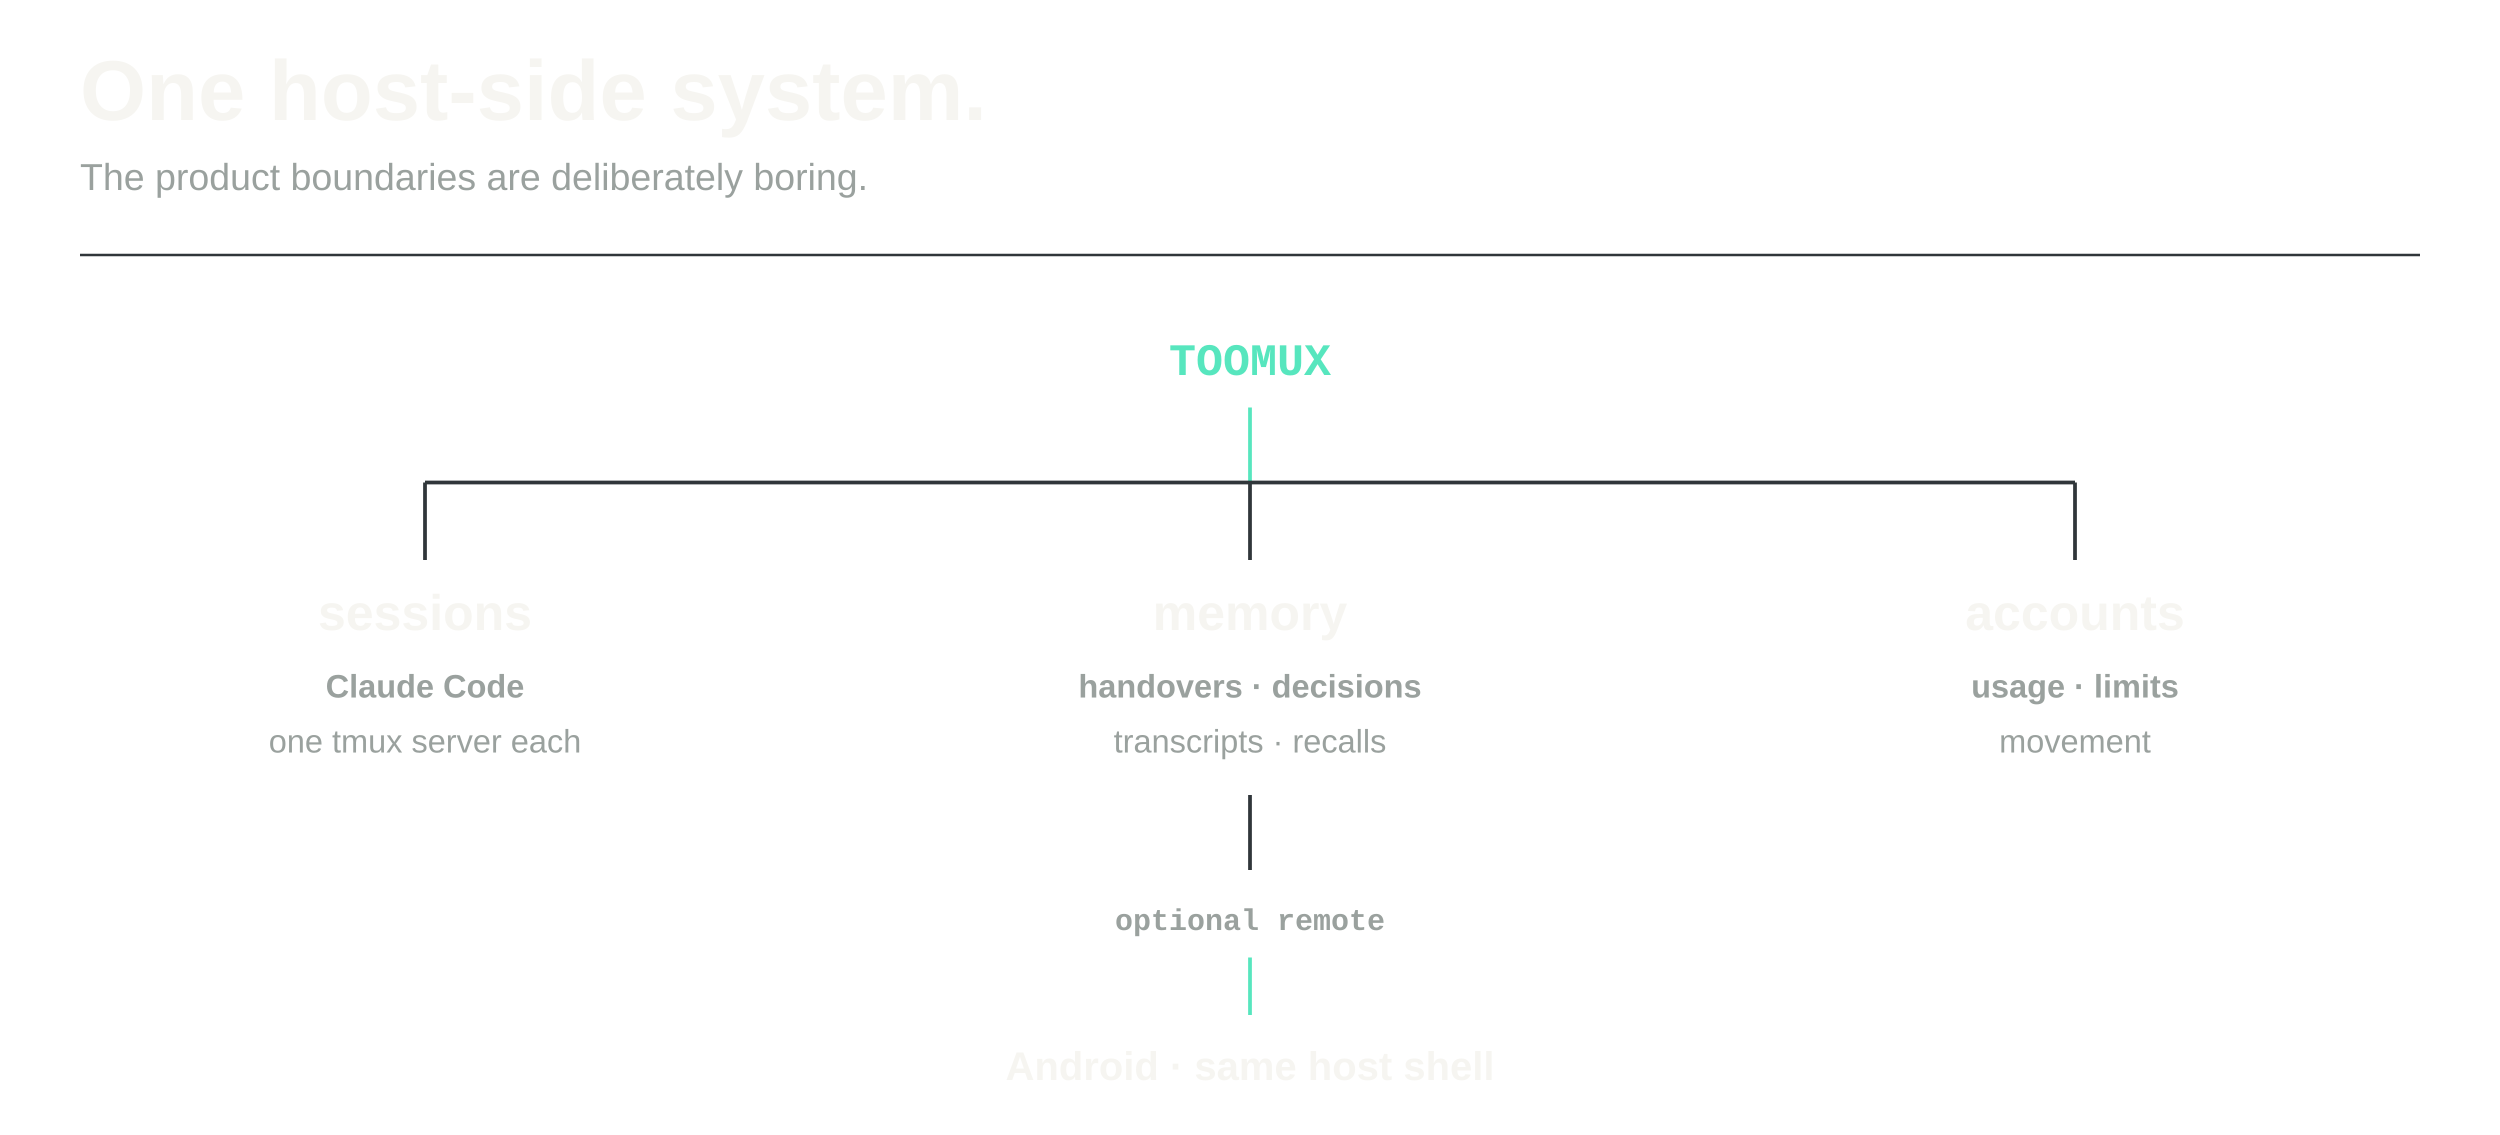
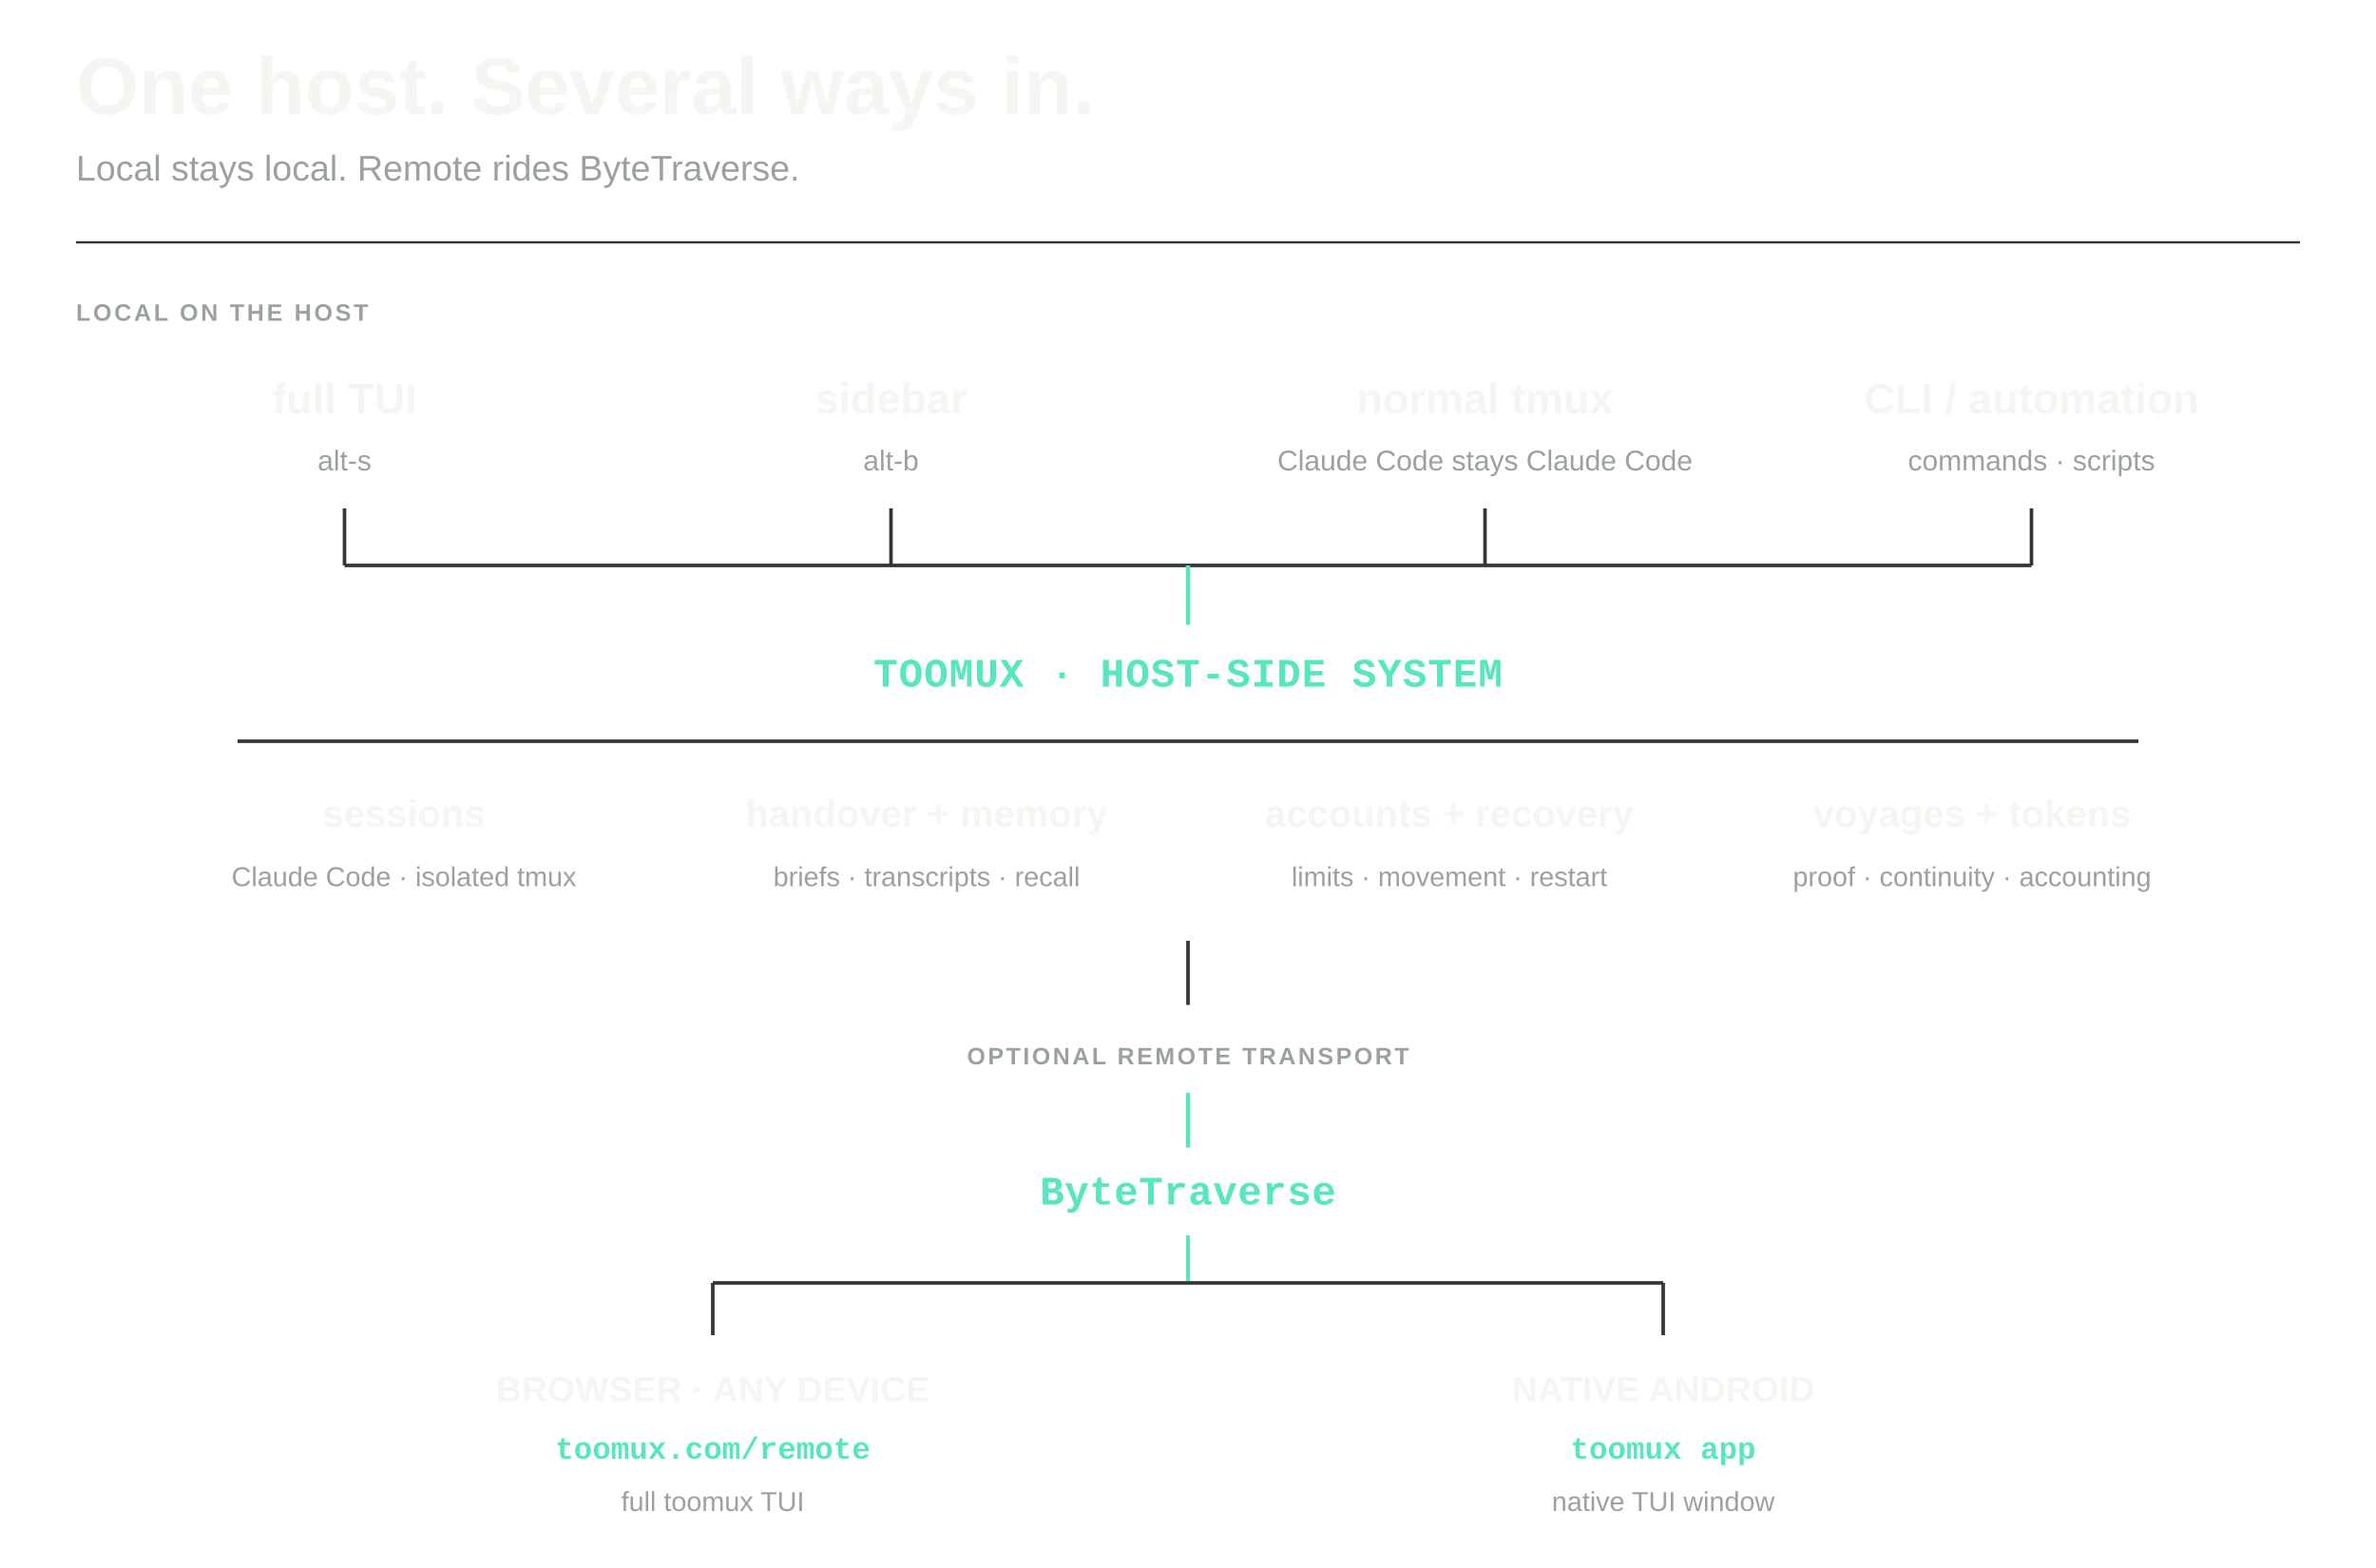
- <svg xmlns="http://www.w3.org/2000/svg" viewBox="0 0 1000 454" role="img" aria-labelledby="title desc">
-   <text x="32" y="48" fill="#f6f5f1" font-size="34" font-weight="700" text-anchor="start" font-family="-apple-system,BlinkMacSystemFont,Segoe UI,Arial,sans-serif" letter-spacing="0">One host-side system.</text>
-   <text x="32" y="76" fill="#9aa19e" font-size="15" font-weight="500" text-anchor="start" font-family="-apple-system,BlinkMacSystemFont,Segoe UI,Arial,sans-serif" letter-spacing="0">The product boundaries are deliberately boring.</text>
+ <svg xmlns="http://www.w3.org/2000/svg" viewBox="0 0 1000 660" role="img" aria-labelledby="title desc">
+   <text x="32" y="48" fill="#f6f5f1" font-size="34" font-weight="700" text-anchor="start" font-family="-apple-system,BlinkMacSystemFont,Segoe UI,Arial,sans-serif" letter-spacing="0">One host. Several ways in.</text>
+   <text x="32" y="76" fill="#9aa19e" font-size="15" font-weight="500" text-anchor="start" font-family="-apple-system,BlinkMacSystemFont,Segoe UI,Arial,sans-serif" letter-spacing="0">Local stays local. Remote rides ByteTraverse.</text>
  <line x1="32" y1="102" x2="968" y2="102" stroke="#30363a" stroke-width="1" opacity="1" />
-   <text x="500" y="150" fill="#57e6be" font-size="18" font-weight="800" text-anchor="middle" font-family="ui-monospace,SFMono-Regular,Menlo,Consolas,Liberation Mono,monospace" letter-spacing="0">TOOMUX</text>
-   <line x1="500" y1="163" x2="500" y2="193" stroke="#57e6be" stroke-width="1.5" opacity="1" />
-   <line x1="170" y1="193" x2="830" y2="193" stroke="#30363a" stroke-width="1.5" opacity="1" />
-   <line x1="170" y1="193" x2="170" y2="224" stroke="#30363a" stroke-width="1.5" opacity="1" />
-   <line x1="500" y1="193" x2="500" y2="224" stroke="#30363a" stroke-width="1.5" opacity="1" />
-   <line x1="830" y1="193" x2="830" y2="224" stroke="#30363a" stroke-width="1.5" opacity="1" />
-   <text x="170" y="252" fill="#f6f5f1" font-size="20" font-weight="700" text-anchor="middle" font-family="-apple-system,BlinkMacSystemFont,Segoe UI,Arial,sans-serif" letter-spacing="0">sessions</text>
-   <text x="170" y="279" fill="#9aa19e" font-size="13" font-weight="600" text-anchor="middle" font-family="-apple-system,BlinkMacSystemFont,Segoe UI,Arial,sans-serif" letter-spacing="0">Claude Code</text>
-   <text x="170" y="301" fill="#9aa19e" font-size="13" font-weight="500" text-anchor="middle" font-family="-apple-system,BlinkMacSystemFont,Segoe UI,Arial,sans-serif" letter-spacing="0">one tmux server each</text>
-   <text x="500" y="252" fill="#f6f5f1" font-size="20" font-weight="700" text-anchor="middle" font-family="-apple-system,BlinkMacSystemFont,Segoe UI,Arial,sans-serif" letter-spacing="0">memory</text>
-   <text x="500" y="279" fill="#9aa19e" font-size="13" font-weight="600" text-anchor="middle" font-family="-apple-system,BlinkMacSystemFont,Segoe UI,Arial,sans-serif" letter-spacing="0">handovers · decisions</text>
-   <text x="500" y="301" fill="#9aa19e" font-size="13" font-weight="500" text-anchor="middle" font-family="-apple-system,BlinkMacSystemFont,Segoe UI,Arial,sans-serif" letter-spacing="0">transcripts · recalls</text>
-   <text x="830" y="252" fill="#f6f5f1" font-size="20" font-weight="700" text-anchor="middle" font-family="-apple-system,BlinkMacSystemFont,Segoe UI,Arial,sans-serif" letter-spacing="0">accounts</text>
-   <text x="830" y="279" fill="#9aa19e" font-size="13" font-weight="600" text-anchor="middle" font-family="-apple-system,BlinkMacSystemFont,Segoe UI,Arial,sans-serif" letter-spacing="0">usage · limits</text>
-   <text x="830" y="301" fill="#9aa19e" font-size="13" font-weight="500" text-anchor="middle" font-family="-apple-system,BlinkMacSystemFont,Segoe UI,Arial,sans-serif" letter-spacing="0">movement</text>
-   <line x1="500" y1="318" x2="500" y2="348" stroke="#30363a" stroke-width="1.5" opacity="1" />
-   <text x="500" y="372" fill="#9aa19e" font-size="12" font-weight="700" text-anchor="middle" font-family="ui-monospace,SFMono-Regular,Menlo,Consolas,Liberation Mono,monospace" letter-spacing="0">optional remote</text>
-   <line x1="500" y1="383" x2="500" y2="406" stroke="#57e6be" stroke-width="1.5" opacity="1" />
-   <text x="500" y="432" fill="#f6f5f1" font-size="16" font-weight="700" text-anchor="middle" font-family="-apple-system,BlinkMacSystemFont,Segoe UI,Arial,sans-serif" letter-spacing="0">Android · same host shell</text>
+   <text x="32" y="135" fill="#9aa19e" font-size="10" font-weight="700" text-anchor="start" font-family="-apple-system,BlinkMacSystemFont,Segoe UI,Arial,sans-serif" letter-spacing="1.1">LOCAL ON THE HOST</text>
+   <text x="145" y="174" fill="#f6f5f1" font-size="18" font-weight="700" text-anchor="middle" font-family="-apple-system,BlinkMacSystemFont,Segoe UI,Arial,sans-serif" letter-spacing="0">full TUI</text>
+   <text x="145" y="198" fill="#9aa19e" font-size="12" font-weight="500" text-anchor="middle" font-family="-apple-system,BlinkMacSystemFont,Segoe UI,Arial,sans-serif" letter-spacing="0">alt-s</text>
+   <line x1="145" y1="214" x2="145" y2="238" stroke="#30363a" stroke-width="1.5" opacity="1" />
+   <text x="375" y="174" fill="#f6f5f1" font-size="18" font-weight="700" text-anchor="middle" font-family="-apple-system,BlinkMacSystemFont,Segoe UI,Arial,sans-serif" letter-spacing="0">sidebar</text>
+   <text x="375" y="198" fill="#9aa19e" font-size="12" font-weight="500" text-anchor="middle" font-family="-apple-system,BlinkMacSystemFont,Segoe UI,Arial,sans-serif" letter-spacing="0">alt-b</text>
+   <line x1="375" y1="214" x2="375" y2="238" stroke="#30363a" stroke-width="1.5" opacity="1" />
+   <text x="625" y="174" fill="#f6f5f1" font-size="18" font-weight="700" text-anchor="middle" font-family="-apple-system,BlinkMacSystemFont,Segoe UI,Arial,sans-serif" letter-spacing="0">normal tmux</text>
+   <text x="625" y="198" fill="#9aa19e" font-size="12" font-weight="500" text-anchor="middle" font-family="-apple-system,BlinkMacSystemFont,Segoe UI,Arial,sans-serif" letter-spacing="0">Claude Code stays Claude Code</text>
+   <line x1="625" y1="214" x2="625" y2="238" stroke="#30363a" stroke-width="1.5" opacity="1" />
+   <text x="855" y="174" fill="#f6f5f1" font-size="18" font-weight="700" text-anchor="middle" font-family="-apple-system,BlinkMacSystemFont,Segoe UI,Arial,sans-serif" letter-spacing="0">CLI / automation</text>
+   <text x="855" y="198" fill="#9aa19e" font-size="12" font-weight="500" text-anchor="middle" font-family="-apple-system,BlinkMacSystemFont,Segoe UI,Arial,sans-serif" letter-spacing="0">commands · scripts</text>
+   <line x1="855" y1="214" x2="855" y2="238" stroke="#30363a" stroke-width="1.5" opacity="1" />
+   <line x1="145" y1="238" x2="855" y2="238" stroke="#30363a" stroke-width="1.5" opacity="1" />
+   <line x1="500" y1="238" x2="500" y2="263" stroke="#57e6be" stroke-width="1.8" opacity="1" />
+   <text x="500" y="289" fill="#57e6be" font-size="17" font-weight="800" text-anchor="middle" font-family="ui-monospace,SFMono-Regular,Menlo,Consolas,Liberation Mono,monospace" letter-spacing="0.4">TOOMUX · HOST-SIDE SYSTEM</text>
+   <line x1="100" y1="312" x2="900" y2="312" stroke="#30363a" stroke-width="1.5" opacity="1" />
+   <text x="170" y="348" fill="#f6f5f1" font-size="16" font-weight="700" text-anchor="middle" font-family="-apple-system,BlinkMacSystemFont,Segoe UI,Arial,sans-serif" letter-spacing="0">sessions</text>
+   <text x="170" y="373" fill="#9aa19e" font-size="11.5" font-weight="500" text-anchor="middle" font-family="-apple-system,BlinkMacSystemFont,Segoe UI,Arial,sans-serif" letter-spacing="0">Claude Code · isolated tmux</text>
+   <text x="390" y="348" fill="#f6f5f1" font-size="16" font-weight="700" text-anchor="middle" font-family="-apple-system,BlinkMacSystemFont,Segoe UI,Arial,sans-serif" letter-spacing="0">handover + memory</text>
+   <text x="390" y="373" fill="#9aa19e" font-size="11.5" font-weight="500" text-anchor="middle" font-family="-apple-system,BlinkMacSystemFont,Segoe UI,Arial,sans-serif" letter-spacing="0">briefs · transcripts · recall</text>
+   <text x="610" y="348" fill="#f6f5f1" font-size="16" font-weight="700" text-anchor="middle" font-family="-apple-system,BlinkMacSystemFont,Segoe UI,Arial,sans-serif" letter-spacing="0">accounts + recovery</text>
+   <text x="610" y="373" fill="#9aa19e" font-size="11.5" font-weight="500" text-anchor="middle" font-family="-apple-system,BlinkMacSystemFont,Segoe UI,Arial,sans-serif" letter-spacing="0">limits · movement · restart</text>
+   <text x="830" y="348" fill="#f6f5f1" font-size="16" font-weight="700" text-anchor="middle" font-family="-apple-system,BlinkMacSystemFont,Segoe UI,Arial,sans-serif" letter-spacing="0">voyages + tokens</text>
+   <text x="830" y="373" fill="#9aa19e" font-size="11.5" font-weight="500" text-anchor="middle" font-family="-apple-system,BlinkMacSystemFont,Segoe UI,Arial,sans-serif" letter-spacing="0">proof · continuity · accounting</text>
+   <line x1="500" y1="396" x2="500" y2="423" stroke="#30363a" stroke-width="1.5" opacity="1" />
+   <text x="500" y="448" fill="#9aa19e" font-size="10" font-weight="700" text-anchor="middle" font-family="-apple-system,BlinkMacSystemFont,Segoe UI,Arial,sans-serif" letter-spacing="1.0">OPTIONAL REMOTE TRANSPORT</text>
+   <line x1="500" y1="460" x2="500" y2="483" stroke="#57e6be" stroke-width="1.8" opacity="1" />
+   <text x="500" y="507" fill="#57e6be" font-size="17" font-weight="800" text-anchor="middle" font-family="ui-monospace,SFMono-Regular,Menlo,Consolas,Liberation Mono,monospace" letter-spacing="0.2">ByteTraverse</text>
+   <line x1="500" y1="520" x2="500" y2="540" stroke="#57e6be" stroke-width="1.6" opacity="1" />
+   <line x1="300" y1="540" x2="700" y2="540" stroke="#30363a" stroke-width="1.5" opacity="1" />
+   <line x1="300" y1="540" x2="300" y2="562" stroke="#30363a" stroke-width="1.5" opacity="1" />
+   <line x1="700" y1="540" x2="700" y2="562" stroke="#30363a" stroke-width="1.5" opacity="1" />
+   <text x="300" y="590" fill="#f6f5f1" font-size="15" font-weight="700" text-anchor="middle" font-family="-apple-system,BlinkMacSystemFont,Segoe UI,Arial,sans-serif" letter-spacing="0">BROWSER · ANY DEVICE</text>
+   <text x="300" y="614" fill="#57e6be" font-size="13" font-weight="700" text-anchor="middle" font-family="ui-monospace,SFMono-Regular,Menlo,Consolas,Liberation Mono,monospace" letter-spacing="0">toomux.com/remote</text>
+   <text x="300" y="636" fill="#9aa19e" font-size="11.5" font-weight="500" text-anchor="middle" font-family="-apple-system,BlinkMacSystemFont,Segoe UI,Arial,sans-serif" letter-spacing="0">full toomux TUI</text>
+   <text x="700" y="590" fill="#f6f5f1" font-size="15" font-weight="700" text-anchor="middle" font-family="-apple-system,BlinkMacSystemFont,Segoe UI,Arial,sans-serif" letter-spacing="0">NATIVE ANDROID</text>
+   <text x="700" y="614" fill="#57e6be" font-size="13" font-weight="700" text-anchor="middle" font-family="ui-monospace,SFMono-Regular,Menlo,Consolas,Liberation Mono,monospace" letter-spacing="0">toomux app</text>
+   <text x="700" y="636" fill="#9aa19e" font-size="11.5" font-weight="500" text-anchor="middle" font-family="-apple-system,BlinkMacSystemFont,Segoe UI,Arial,sans-serif" letter-spacing="0">native TUI window</text>
</svg>
